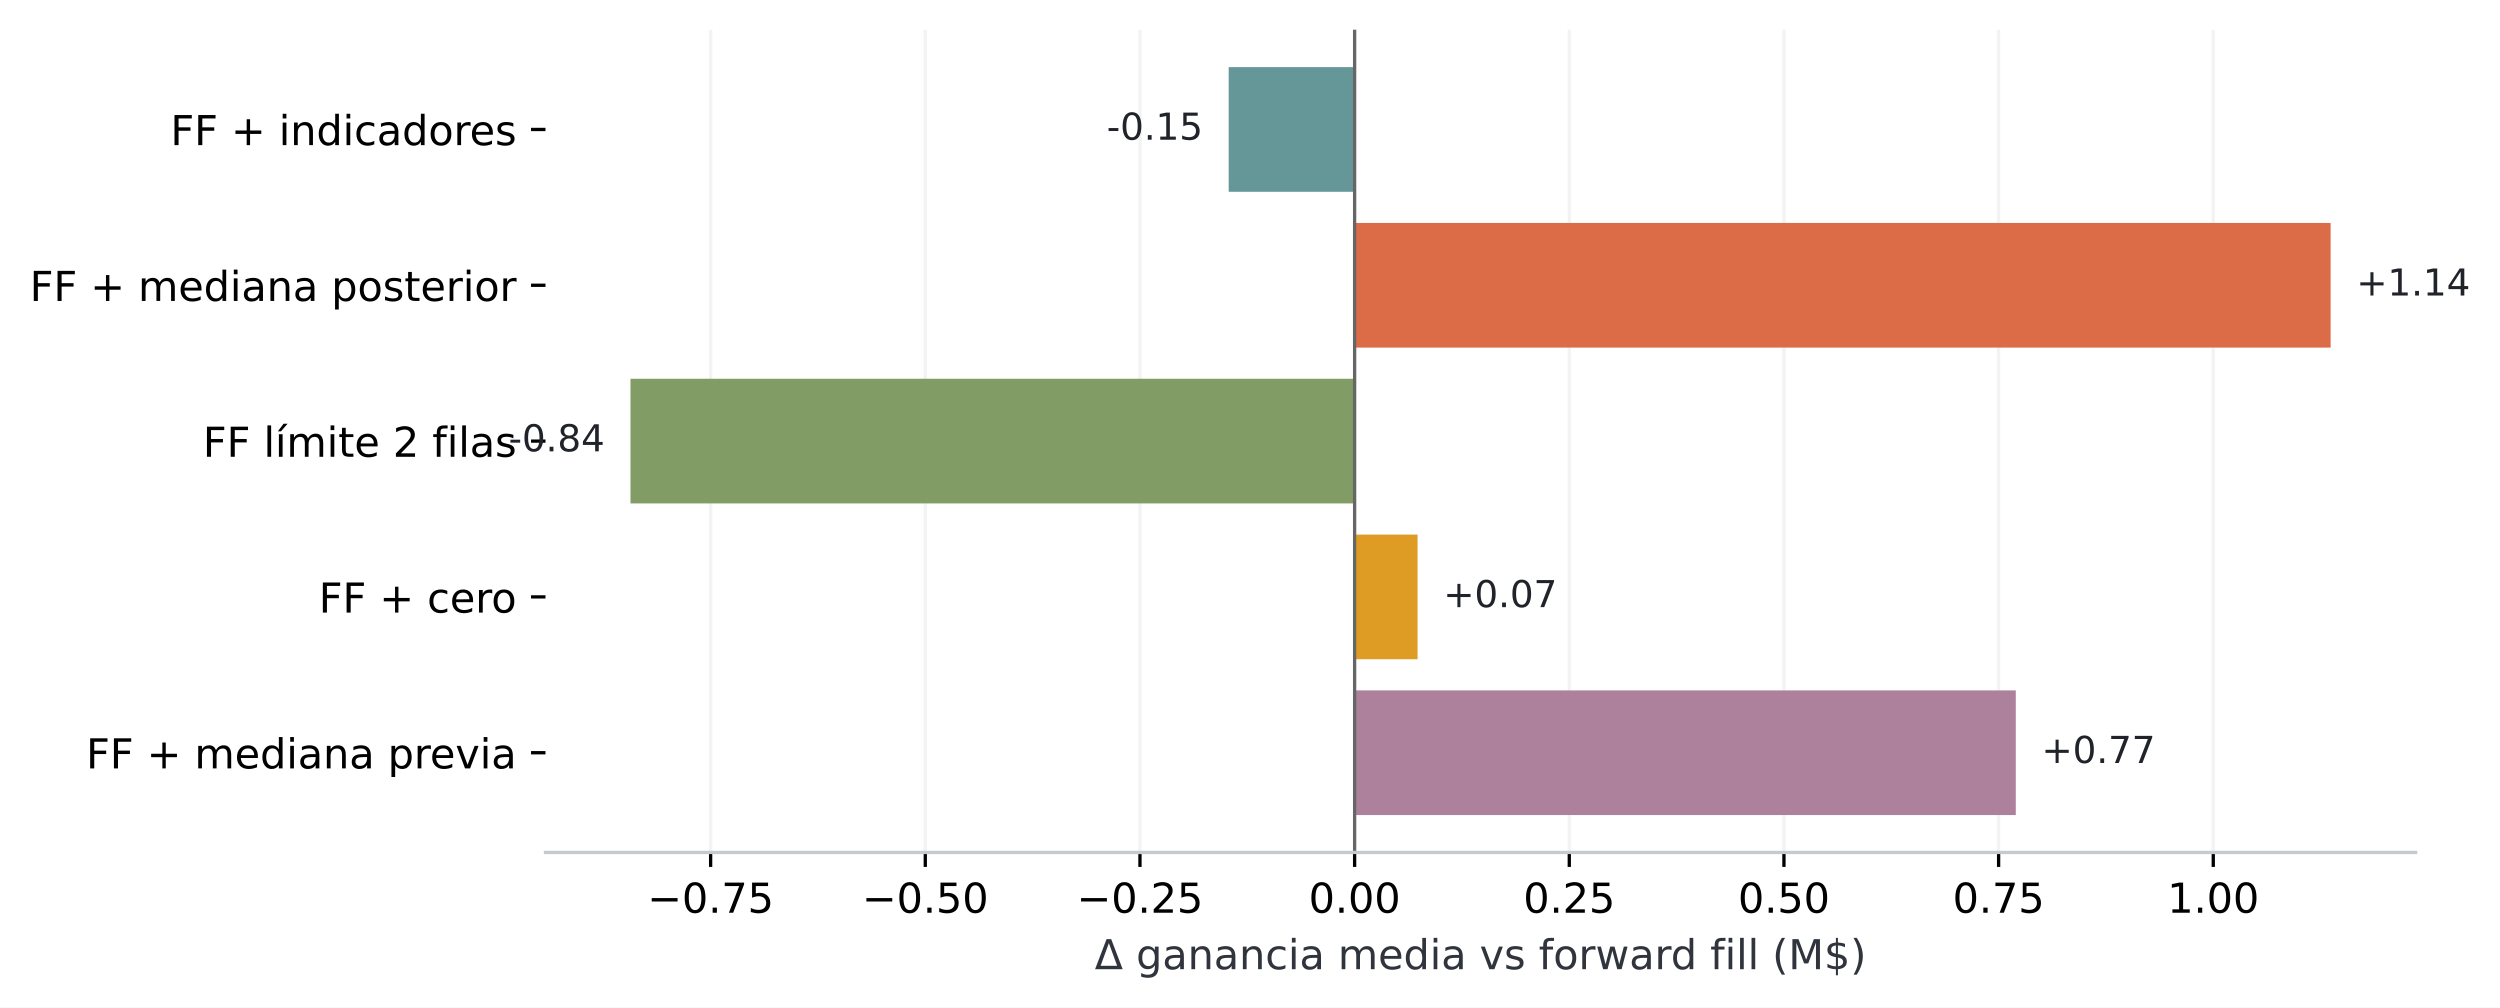
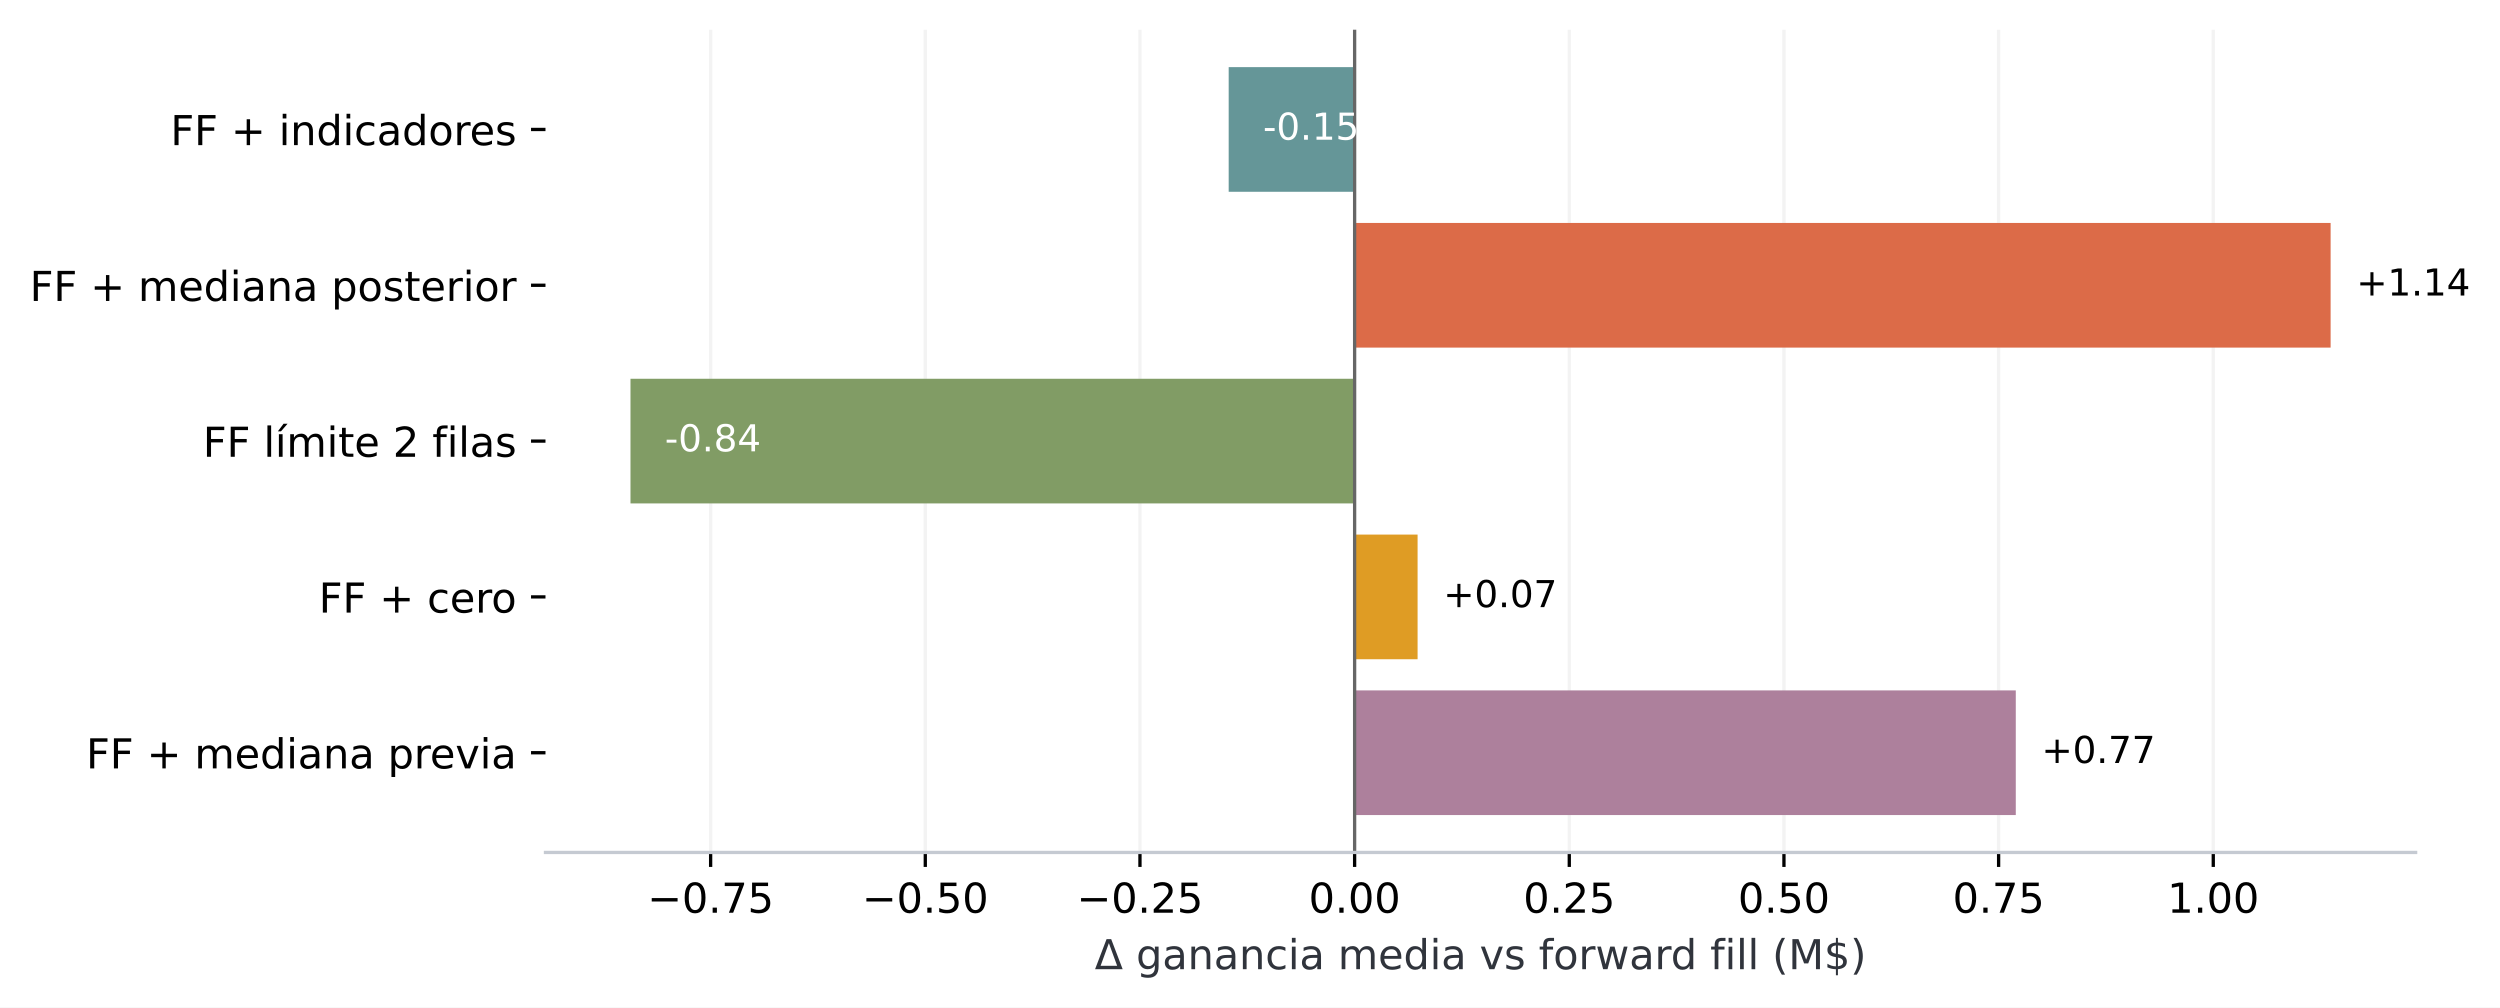
<svg xmlns="http://www.w3.org/2000/svg" xmlns:xlink="http://www.w3.org/1999/xlink" width="605.429pt" height="243.996pt" viewBox="0 0 605.429 243.996" version="1.1">
  <defs>
    <style type="text/css">*{stroke-linejoin: round; stroke-linecap: butt}</style>
  </defs>
  <g id="figure_1">
    <g id="patch_1">
      <path d="M 0 243.996  L 605.429 243.996  L 605.429 0  L 0 0  z " style="fill: #ffffff" />
    </g>
    <g id="axes_1">
      <g id="patch_2">
        <path d="M 132.1 206.44  L 584.996 206.44  L 584.996 7.2  L 132.1 7.2  z " style="fill: #ffffff" />
      </g>
      <g id="matplotlib.axis_1">
        <g id="xtick_1">
          <g id="line2d_1">
-             <path d="M 172.094 206.44  L 172.094 7.2  " clip-path="url(#p781174b631)" style="fill: none; stroke: #b0b0b0; stroke-opacity: 0.15; stroke-width: 0.8; stroke-linecap: square" />
+             <path d="M 172.094 206.44  L 172.094 7.2  " clip-path="url(#pb535764524)" style="fill: none; stroke: #b0b0b0; stroke-opacity: 0.15; stroke-width: 0.8; stroke-linecap: square" />
          </g>
          <g id="line2d_2">
            <defs>
-               <path id="m3d7afc233b" d="M 0 0  L 0 3.5  " style="stroke: #000000; stroke-width: 0.8" />
+               <path id="m07d2d27043" d="M 0 0  L 0 3.5  " style="stroke: #000000; stroke-width: 0.8" />
            </defs>
            <g>
-               <use xlink:href="#m3d7afc233b" x="172.094" y="206.44" style="stroke: #000000; stroke-width: 0.8" />
+               <use xlink:href="#m07d2d27043" x="172.094" y="206.44" style="stroke: #000000; stroke-width: 0.8" />
            </g>
          </g>
          <g id="text_1">
            <g transform="translate(156.7714 221.0384) scale(0.1 -0.1)">
              <defs>
                <path id="DejaVuSans-2212" d="M 678 2272  L 4684 2272  L 4684 1741  L 678 1741  L 678 2272  z " transform="scale(0.015625)" />
                <path id="DejaVuSans-30" d="M 2034 4250  Q 1547 4250 1301 3770  Q 1056 3291 1056 2328  Q 1056 1369 1301 889  Q 1547 409 2034 409  Q 2525 409 2770 889  Q 3016 1369 3016 2328  Q 3016 3291 2770 3770  Q 2525 4250 2034 4250  z M 2034 4750  Q 2819 4750 3233 4129  Q 3647 3509 3647 2328  Q 3647 1150 3233 529  Q 2819 -91 2034 -91  Q 1250 -91 836 529  Q 422 1150 422 2328  Q 422 3509 836 4129  Q 1250 4750 2034 4750  z " transform="scale(0.015625)" />
                <path id="DejaVuSans-2e" d="M 684 794  L 1344 794  L 1344 0  L 684 0  L 684 794  z " transform="scale(0.015625)" />
                <path id="DejaVuSans-37" d="M 525 4666  L 3525 4666  L 3525 4397  L 1831 0  L 1172 0  L 2766 4134  L 525 4134  L 525 4666  z " transform="scale(0.015625)" />
                <path id="DejaVuSans-35" d="M 691 4666  L 3169 4666  L 3169 4134  L 1269 4134  L 1269 2991  Q 1406 3038 1543 3061  Q 1681 3084 1819 3084  Q 2600 3084 3056 2656  Q 3513 2228 3513 1497  Q 3513 744 3044 326  Q 2575 -91 1722 -91  Q 1428 -91 1123 -41  Q 819 9 494 109  L 494 744  Q 775 591 1075 516  Q 1375 441 1709 441  Q 2250 441 2565 725  Q 2881 1009 2881 1497  Q 2881 1984 2565 2268  Q 2250 2553 1709 2553  Q 1456 2553 1204 2497  Q 953 2441 691 2322  L 691 4666  z " transform="scale(0.015625)" />
              </defs>
              <use xlink:href="#DejaVuSans-2212" />
              <use xlink:href="#DejaVuSans-30" transform="translate(83.78906 0)" />
              <use xlink:href="#DejaVuSans-2e" transform="translate(147.4121 0)" />
              <use xlink:href="#DejaVuSans-37" transform="translate(179.1992 0)" />
              <use xlink:href="#DejaVuSans-35" transform="translate(242.8223 0)" />
            </g>
          </g>
        </g>
        <g id="xtick_2">
          <g id="line2d_3">
-             <path d="M 224.079 206.44  L 224.079 7.2  " clip-path="url(#p781174b631)" style="fill: none; stroke: #b0b0b0; stroke-opacity: 0.15; stroke-width: 0.8; stroke-linecap: square" />
+             <path d="M 224.079 206.44  L 224.079 7.2  " clip-path="url(#pb535764524)" style="fill: none; stroke: #b0b0b0; stroke-opacity: 0.15; stroke-width: 0.8; stroke-linecap: square" />
          </g>
          <g id="line2d_4">
            <g>
-               <use xlink:href="#m3d7afc233b" x="224.079" y="206.44" style="stroke: #000000; stroke-width: 0.8" />
+               <use xlink:href="#m07d2d27043" x="224.079" y="206.44" style="stroke: #000000; stroke-width: 0.8" />
            </g>
          </g>
          <g id="text_2">
            <g transform="translate(208.7567 221.0384) scale(0.1 -0.1)">
              <use xlink:href="#DejaVuSans-2212" />
              <use xlink:href="#DejaVuSans-30" transform="translate(83.78906 0)" />
              <use xlink:href="#DejaVuSans-2e" transform="translate(147.4121 0)" />
              <use xlink:href="#DejaVuSans-35" transform="translate(179.1992 0)" />
              <use xlink:href="#DejaVuSans-30" transform="translate(242.8223 0)" />
            </g>
          </g>
        </g>
        <g id="xtick_3">
          <g id="line2d_5">
-             <path d="M 276.065 206.44  L 276.065 7.2  " clip-path="url(#p781174b631)" style="fill: none; stroke: #b0b0b0; stroke-opacity: 0.15; stroke-width: 0.8; stroke-linecap: square" />
+             <path d="M 276.065 206.44  L 276.065 7.2  " clip-path="url(#pb535764524)" style="fill: none; stroke: #b0b0b0; stroke-opacity: 0.15; stroke-width: 0.8; stroke-linecap: square" />
          </g>
          <g id="line2d_6">
            <g>
-               <use xlink:href="#m3d7afc233b" x="276.065" y="206.44" style="stroke: #000000; stroke-width: 0.8" />
+               <use xlink:href="#m07d2d27043" x="276.065" y="206.44" style="stroke: #000000; stroke-width: 0.8" />
            </g>
          </g>
          <g id="text_3">
            <g transform="translate(260.742 221.0384) scale(0.1 -0.1)">
              <defs>
                <path id="DejaVuSans-32" d="M 1228 531  L 3431 531  L 3431 0  L 469 0  L 469 531  Q 828 903 1448 1529  Q 2069 2156 2228 2338  Q 2531 2678 2651 2914  Q 2772 3150 2772 3378  Q 2772 3750 2511 3984  Q 2250 4219 1831 4219  Q 1534 4219 1204 4116  Q 875 4013 500 3803  L 500 4441  Q 881 4594 1212 4672  Q 1544 4750 1819 4750  Q 2544 4750 2975 4387  Q 3406 4025 3406 3419  Q 3406 3131 3298 2873  Q 3191 2616 2906 2266  Q 2828 2175 2409 1742  Q 1991 1309 1228 531  z " transform="scale(0.015625)" />
              </defs>
              <use xlink:href="#DejaVuSans-2212" />
              <use xlink:href="#DejaVuSans-30" transform="translate(83.78906 0)" />
              <use xlink:href="#DejaVuSans-2e" transform="translate(147.4121 0)" />
              <use xlink:href="#DejaVuSans-32" transform="translate(179.1992 0)" />
              <use xlink:href="#DejaVuSans-35" transform="translate(242.8223 0)" />
            </g>
          </g>
        </g>
        <g id="xtick_4">
          <g id="line2d_7">
-             <path d="M 328.05 206.44  L 328.05 7.2  " clip-path="url(#p781174b631)" style="fill: none; stroke: #b0b0b0; stroke-opacity: 0.15; stroke-width: 0.8; stroke-linecap: square" />
+             <path d="M 328.05 206.44  L 328.05 7.2  " clip-path="url(#pb535764524)" style="fill: none; stroke: #b0b0b0; stroke-opacity: 0.15; stroke-width: 0.8; stroke-linecap: square" />
          </g>
          <g id="line2d_8">
            <g>
-               <use xlink:href="#m3d7afc233b" x="328.05" y="206.44" style="stroke: #000000; stroke-width: 0.8" />
+               <use xlink:href="#m07d2d27043" x="328.05" y="206.44" style="stroke: #000000; stroke-width: 0.8" />
            </g>
          </g>
          <g id="text_4">
            <g transform="translate(316.9172 221.0384) scale(0.1 -0.1)">
              <use xlink:href="#DejaVuSans-30" />
              <use xlink:href="#DejaVuSans-2e" transform="translate(63.62305 0)" />
              <use xlink:href="#DejaVuSans-30" transform="translate(95.41016 0)" />
              <use xlink:href="#DejaVuSans-30" transform="translate(159.0332 0)" />
            </g>
          </g>
        </g>
        <g id="xtick_5">
          <g id="line2d_9">
-             <path d="M 380.035 206.44  L 380.035 7.2  " clip-path="url(#p781174b631)" style="fill: none; stroke: #b0b0b0; stroke-opacity: 0.15; stroke-width: 0.8; stroke-linecap: square" />
+             <path d="M 380.035 206.44  L 380.035 7.2  " clip-path="url(#pb535764524)" style="fill: none; stroke: #b0b0b0; stroke-opacity: 0.15; stroke-width: 0.8; stroke-linecap: square" />
          </g>
          <g id="line2d_10">
            <g>
-               <use xlink:href="#m3d7afc233b" x="380.035" y="206.44" style="stroke: #000000; stroke-width: 0.8" />
+               <use xlink:href="#m07d2d27043" x="380.035" y="206.44" style="stroke: #000000; stroke-width: 0.8" />
            </g>
          </g>
          <g id="text_5">
            <g transform="translate(368.9025 221.0384) scale(0.1 -0.1)">
              <use xlink:href="#DejaVuSans-30" />
              <use xlink:href="#DejaVuSans-2e" transform="translate(63.62305 0)" />
              <use xlink:href="#DejaVuSans-32" transform="translate(95.41016 0)" />
              <use xlink:href="#DejaVuSans-35" transform="translate(159.0332 0)" />
            </g>
          </g>
        </g>
        <g id="xtick_6">
          <g id="line2d_11">
-             <path d="M 432.021 206.44  L 432.021 7.2  " clip-path="url(#p781174b631)" style="fill: none; stroke: #b0b0b0; stroke-opacity: 0.15; stroke-width: 0.8; stroke-linecap: square" />
+             <path d="M 432.021 206.44  L 432.021 7.2  " clip-path="url(#pb535764524)" style="fill: none; stroke: #b0b0b0; stroke-opacity: 0.15; stroke-width: 0.8; stroke-linecap: square" />
          </g>
          <g id="line2d_12">
            <g>
-               <use xlink:href="#m3d7afc233b" x="432.021" y="206.44" style="stroke: #000000; stroke-width: 0.8" />
+               <use xlink:href="#m07d2d27043" x="432.021" y="206.44" style="stroke: #000000; stroke-width: 0.8" />
            </g>
          </g>
          <g id="text_6">
            <g transform="translate(420.8878 221.0384) scale(0.1 -0.1)">
              <use xlink:href="#DejaVuSans-30" />
              <use xlink:href="#DejaVuSans-2e" transform="translate(63.62305 0)" />
              <use xlink:href="#DejaVuSans-35" transform="translate(95.41016 0)" />
              <use xlink:href="#DejaVuSans-30" transform="translate(159.0332 0)" />
            </g>
          </g>
        </g>
        <g id="xtick_7">
          <g id="line2d_13">
-             <path d="M 484.006 206.44  L 484.006 7.2  " clip-path="url(#p781174b631)" style="fill: none; stroke: #b0b0b0; stroke-opacity: 0.15; stroke-width: 0.8; stroke-linecap: square" />
+             <path d="M 484.006 206.44  L 484.006 7.2  " clip-path="url(#pb535764524)" style="fill: none; stroke: #b0b0b0; stroke-opacity: 0.15; stroke-width: 0.8; stroke-linecap: square" />
          </g>
          <g id="line2d_14">
            <g>
-               <use xlink:href="#m3d7afc233b" x="484.006" y="206.44" style="stroke: #000000; stroke-width: 0.8" />
+               <use xlink:href="#m07d2d27043" x="484.006" y="206.44" style="stroke: #000000; stroke-width: 0.8" />
            </g>
          </g>
          <g id="text_7">
            <g transform="translate(472.8731 221.0384) scale(0.1 -0.1)">
              <use xlink:href="#DejaVuSans-30" />
              <use xlink:href="#DejaVuSans-2e" transform="translate(63.62305 0)" />
              <use xlink:href="#DejaVuSans-37" transform="translate(95.41016 0)" />
              <use xlink:href="#DejaVuSans-35" transform="translate(159.0332 0)" />
            </g>
          </g>
        </g>
        <g id="xtick_8">
          <g id="line2d_15">
-             <path d="M 535.991 206.44  L 535.991 7.2  " clip-path="url(#p781174b631)" style="fill: none; stroke: #b0b0b0; stroke-opacity: 0.15; stroke-width: 0.8; stroke-linecap: square" />
+             <path d="M 535.991 206.44  L 535.991 7.2  " clip-path="url(#pb535764524)" style="fill: none; stroke: #b0b0b0; stroke-opacity: 0.15; stroke-width: 0.8; stroke-linecap: square" />
          </g>
          <g id="line2d_16">
            <g>
-               <use xlink:href="#m3d7afc233b" x="535.991" y="206.44" style="stroke: #000000; stroke-width: 0.8" />
+               <use xlink:href="#m07d2d27043" x="535.991" y="206.44" style="stroke: #000000; stroke-width: 0.8" />
            </g>
          </g>
          <g id="text_8">
            <g transform="translate(524.8584 221.0384) scale(0.1 -0.1)">
              <defs>
                <path id="DejaVuSans-31" d="M 794 531  L 1825 531  L 1825 4091  L 703 3866  L 703 4441  L 1819 4666  L 2450 4666  L 2450 531  L 3481 531  L 3481 0  L 794 0  L 794 531  z " transform="scale(0.015625)" />
              </defs>
              <use xlink:href="#DejaVuSans-31" />
              <use xlink:href="#DejaVuSans-2e" transform="translate(63.62305 0)" />
              <use xlink:href="#DejaVuSans-30" transform="translate(95.41016 0)" />
              <use xlink:href="#DejaVuSans-30" transform="translate(159.0332 0)" />
            </g>
          </g>
        </g>
        <g id="text_9">
          <g style="fill: #30343c" transform="translate(265.1183 234.7166) scale(0.1 -0.1)">
            <defs>
              <path id="DejaVuSans-394" d="M 2188 4044  L 906 525  L 3472 525  L 2188 4044  z M 50 0  L 1831 4666  L 2547 4666  L 4325 0  L 50 0  z " transform="scale(0.015625)" />
              <path id="DejaVuSans-20" transform="scale(0.015625)" />
              <path id="DejaVuSans-67" d="M 2906 1791  Q 2906 2416 2648 2759  Q 2391 3103 1925 3103  Q 1463 3103 1205 2759  Q 947 2416 947 1791  Q 947 1169 1205 825  Q 1463 481 1925 481  Q 2391 481 2648 825  Q 2906 1169 2906 1791  z M 3481 434  Q 3481 -459 3084 -895  Q 2688 -1331 1869 -1331  Q 1566 -1331 1297 -1286  Q 1028 -1241 775 -1147  L 775 -588  Q 1028 -725 1275 -790  Q 1522 -856 1778 -856  Q 2344 -856 2625 -561  Q 2906 -266 2906 331  L 2906 616  Q 2728 306 2450 153  Q 2172 0 1784 0  Q 1141 0 747 490  Q 353 981 353 1791  Q 353 2603 747 3093  Q 1141 3584 1784 3584  Q 2172 3584 2450 3431  Q 2728 3278 2906 2969  L 2906 3500  L 3481 3500  L 3481 434  z " transform="scale(0.015625)" />
              <path id="DejaVuSans-61" d="M 2194 1759  Q 1497 1759 1228 1600  Q 959 1441 959 1056  Q 959 750 1161 570  Q 1363 391 1709 391  Q 2188 391 2477 730  Q 2766 1069 2766 1631  L 2766 1759  L 2194 1759  z M 3341 1997  L 3341 0  L 2766 0  L 2766 531  Q 2569 213 2275 61  Q 1981 -91 1556 -91  Q 1019 -91 701 211  Q 384 513 384 1019  Q 384 1609 779 1909  Q 1175 2209 1959 2209  L 2766 2209  L 2766 2266  Q 2766 2663 2505 2880  Q 2244 3097 1772 3097  Q 1472 3097 1187 3025  Q 903 2953 641 2809  L 641 3341  Q 956 3463 1253 3523  Q 1550 3584 1831 3584  Q 2591 3584 2966 3190  Q 3341 2797 3341 1997  z " transform="scale(0.015625)" />
              <path id="DejaVuSans-6e" d="M 3513 2113  L 3513 0  L 2938 0  L 2938 2094  Q 2938 2591 2744 2837  Q 2550 3084 2163 3084  Q 1697 3084 1428 2787  Q 1159 2491 1159 1978  L 1159 0  L 581 0  L 581 3500  L 1159 3500  L 1159 2956  Q 1366 3272 1645 3428  Q 1925 3584 2291 3584  Q 2894 3584 3203 3211  Q 3513 2838 3513 2113  z " transform="scale(0.015625)" />
              <path id="DejaVuSans-63" d="M 3122 3366  L 3122 2828  Q 2878 2963 2633 3030  Q 2388 3097 2138 3097  Q 1578 3097 1268 2742  Q 959 2388 959 1747  Q 959 1106 1268 751  Q 1578 397 2138 397  Q 2388 397 2633 464  Q 2878 531 3122 666  L 3122 134  Q 2881 22 2623 -34  Q 2366 -91 2075 -91  Q 1284 -91 818 406  Q 353 903 353 1747  Q 353 2603 823 3093  Q 1294 3584 2113 3584  Q 2378 3584 2631 3529  Q 2884 3475 3122 3366  z " transform="scale(0.015625)" />
              <path id="DejaVuSans-69" d="M 603 3500  L 1178 3500  L 1178 0  L 603 0  L 603 3500  z M 603 4863  L 1178 4863  L 1178 4134  L 603 4134  L 603 4863  z " transform="scale(0.015625)" />
              <path id="DejaVuSans-6d" d="M 3328 2828  Q 3544 3216 3844 3400  Q 4144 3584 4550 3584  Q 5097 3584 5394 3201  Q 5691 2819 5691 2113  L 5691 0  L 5113 0  L 5113 2094  Q 5113 2597 4934 2840  Q 4756 3084 4391 3084  Q 3944 3084 3684 2787  Q 3425 2491 3425 1978  L 3425 0  L 2847 0  L 2847 2094  Q 2847 2600 2669 2842  Q 2491 3084 2119 3084  Q 1678 3084 1418 2786  Q 1159 2488 1159 1978  L 1159 0  L 581 0  L 581 3500  L 1159 3500  L 1159 2956  Q 1356 3278 1631 3431  Q 1906 3584 2284 3584  Q 2666 3584 2933 3390  Q 3200 3197 3328 2828  z " transform="scale(0.015625)" />
              <path id="DejaVuSans-65" d="M 3597 1894  L 3597 1613  L 953 1613  Q 991 1019 1311 708  Q 1631 397 2203 397  Q 2534 397 2845 478  Q 3156 559 3463 722  L 3463 178  Q 3153 47 2828 -22  Q 2503 -91 2169 -91  Q 1331 -91 842 396  Q 353 884 353 1716  Q 353 2575 817 3079  Q 1281 3584 2069 3584  Q 2775 3584 3186 3129  Q 3597 2675 3597 1894  z M 3022 2063  Q 3016 2534 2758 2815  Q 2500 3097 2075 3097  Q 1594 3097 1305 2825  Q 1016 2553 972 2059  L 3022 2063  z " transform="scale(0.015625)" />
              <path id="DejaVuSans-64" d="M 2906 2969  L 2906 4863  L 3481 4863  L 3481 0  L 2906 0  L 2906 525  Q 2725 213 2448 61  Q 2172 -91 1784 -91  Q 1150 -91 751 415  Q 353 922 353 1747  Q 353 2572 751 3078  Q 1150 3584 1784 3584  Q 2172 3584 2448 3432  Q 2725 3281 2906 2969  z M 947 1747  Q 947 1113 1208 752  Q 1469 391 1925 391  Q 2381 391 2643 752  Q 2906 1113 2906 1747  Q 2906 2381 2643 2742  Q 2381 3103 1925 3103  Q 1469 3103 1208 2742  Q 947 2381 947 1747  z " transform="scale(0.015625)" />
              <path id="DejaVuSans-76" d="M 191 3500  L 800 3500  L 1894 563  L 2988 3500  L 3597 3500  L 2284 0  L 1503 0  L 191 3500  z " transform="scale(0.015625)" />
              <path id="DejaVuSans-73" d="M 2834 3397  L 2834 2853  Q 2591 2978 2328 3040  Q 2066 3103 1784 3103  Q 1356 3103 1142 2972  Q 928 2841 928 2578  Q 928 2378 1081 2264  Q 1234 2150 1697 2047  L 1894 2003  Q 2506 1872 2764 1633  Q 3022 1394 3022 966  Q 3022 478 2636 193  Q 2250 -91 1575 -91  Q 1294 -91 989 -36  Q 684 19 347 128  L 347 722  Q 666 556 975 473  Q 1284 391 1588 391  Q 1994 391 2212 530  Q 2431 669 2431 922  Q 2431 1156 2273 1281  Q 2116 1406 1581 1522  L 1381 1569  Q 847 1681 609 1914  Q 372 2147 372 2553  Q 372 3047 722 3315  Q 1072 3584 1716 3584  Q 2034 3584 2315 3537  Q 2597 3491 2834 3397  z " transform="scale(0.015625)" />
              <path id="DejaVuSans-66" d="M 2375 4863  L 2375 4384  L 1825 4384  Q 1516 4384 1395 4259  Q 1275 4134 1275 3809  L 1275 3500  L 2222 3500  L 2222 3053  L 1275 3053  L 1275 0  L 697 0  L 697 3053  L 147 3053  L 147 3500  L 697 3500  L 697 3744  Q 697 4328 969 4595  Q 1241 4863 1831 4863  L 2375 4863  z " transform="scale(0.015625)" />
              <path id="DejaVuSans-6f" d="M 1959 3097  Q 1497 3097 1228 2736  Q 959 2375 959 1747  Q 959 1119 1226 758  Q 1494 397 1959 397  Q 2419 397 2687 759  Q 2956 1122 2956 1747  Q 2956 2369 2687 2733  Q 2419 3097 1959 3097  z M 1959 3584  Q 2709 3584 3137 3096  Q 3566 2609 3566 1747  Q 3566 888 3137 398  Q 2709 -91 1959 -91  Q 1206 -91 779 398  Q 353 888 353 1747  Q 353 2609 779 3096  Q 1206 3584 1959 3584  z " transform="scale(0.015625)" />
              <path id="DejaVuSans-72" d="M 2631 2963  Q 2534 3019 2420 3045  Q 2306 3072 2169 3072  Q 1681 3072 1420 2755  Q 1159 2438 1159 1844  L 1159 0  L 581 0  L 581 3500  L 1159 3500  L 1159 2956  Q 1341 3275 1631 3429  Q 1922 3584 2338 3584  Q 2397 3584 2469 3576  Q 2541 3569 2628 3553  L 2631 2963  z " transform="scale(0.015625)" />
              <path id="DejaVuSans-77" d="M 269 3500  L 844 3500  L 1563 769  L 2278 3500  L 2956 3500  L 3675 769  L 4391 3500  L 4966 3500  L 4050 0  L 3372 0  L 2619 2869  L 1863 0  L 1184 0  L 269 3500  z " transform="scale(0.015625)" />
              <path id="DejaVuSans-6c" d="M 603 4863  L 1178 4863  L 1178 0  L 603 0  L 603 4863  z " transform="scale(0.015625)" />
              <path id="DejaVuSans-28" d="M 1984 4856  Q 1566 4138 1362 3434  Q 1159 2731 1159 2009  Q 1159 1288 1364 580  Q 1569 -128 1984 -844  L 1484 -844  Q 1016 -109 783 600  Q 550 1309 550 2009  Q 550 2706 781 3412  Q 1013 4119 1484 4856  L 1984 4856  z " transform="scale(0.015625)" />
              <path id="DejaVuSans-4d" d="M 628 4666  L 1569 4666  L 2759 1491  L 3956 4666  L 4897 4666  L 4897 0  L 4281 0  L 4281 4097  L 3078 897  L 2444 897  L 1241 4097  L 1241 0  L 628 0  L 628 4666  z " transform="scale(0.015625)" />
              <path id="DejaVuSans-24" d="M 2163 -941  L 1850 -941  L 1847 0  Q 1519 6 1191 76  Q 863 147 531 288  L 531 850  Q 850 650 1176 548  Q 1503 447 1850 444  L 1850 1869  Q 1159 1981 845 2250  Q 531 2519 531 2988  Q 531 3497 872 3790  Q 1213 4084 1850 4128  L 1850 4863  L 2163 4863  L 2163 4138  Q 2453 4125 2725 4076  Q 2997 4028 3256 3944  L 3256 3397  Q 2997 3528 2723 3600  Q 2450 3672 2163 3684  L 2163 2350  Q 2872 2241 3206 1959  Q 3541 1678 3541 1191  Q 3541 663 3186 358  Q 2831 53 2163 6  L 2163 -941  z M 1850 2406  L 1850 3688  Q 1488 3647 1297 3481  Q 1106 3316 1106 3041  Q 1106 2772 1282 2622  Q 1459 2472 1850 2406  z M 2163 1806  L 2163 453  Q 2559 506 2761 678  Q 2963 850 2963 1131  Q 2963 1406 2770 1568  Q 2578 1731 2163 1806  z " transform="scale(0.015625)" />
              <path id="DejaVuSans-29" d="M 513 4856  L 1013 4856  Q 1481 4119 1714 3412  Q 1947 2706 1947 2009  Q 1947 1309 1714 600  Q 1481 -109 1013 -844  L 513 -844  Q 928 -128 1133 580  Q 1338 1288 1338 2009  Q 1338 2731 1133 3434  Q 928 4138 513 4856  z " transform="scale(0.015625)" />
            </defs>
            <use xlink:href="#DejaVuSans-394" />
            <use xlink:href="#DejaVuSans-20" transform="translate(68.4082 0)" />
            <use xlink:href="#DejaVuSans-67" transform="translate(100.1953 0)" />
            <use xlink:href="#DejaVuSans-61" transform="translate(163.6719 0)" />
            <use xlink:href="#DejaVuSans-6e" transform="translate(224.9512 0)" />
            <use xlink:href="#DejaVuSans-61" transform="translate(288.3301 0)" />
            <use xlink:href="#DejaVuSans-6e" transform="translate(349.6094 0)" />
            <use xlink:href="#DejaVuSans-63" transform="translate(412.9883 0)" />
            <use xlink:href="#DejaVuSans-69" transform="translate(467.9688 0)" />
            <use xlink:href="#DejaVuSans-61" transform="translate(495.752 0)" />
            <use xlink:href="#DejaVuSans-20" transform="translate(557.0312 0)" />
            <use xlink:href="#DejaVuSans-6d" transform="translate(588.8184 0)" />
            <use xlink:href="#DejaVuSans-65" transform="translate(686.2305 0)" />
            <use xlink:href="#DejaVuSans-64" transform="translate(747.7539 0)" />
            <use xlink:href="#DejaVuSans-69" transform="translate(811.2305 0)" />
            <use xlink:href="#DejaVuSans-61" transform="translate(839.0137 0)" />
            <use xlink:href="#DejaVuSans-20" transform="translate(900.293 0)" />
            <use xlink:href="#DejaVuSans-76" transform="translate(932.0801 0)" />
            <use xlink:href="#DejaVuSans-73" transform="translate(991.2598 0)" />
            <use xlink:href="#DejaVuSans-20" transform="translate(1043.359 0)" />
            <use xlink:href="#DejaVuSans-66" transform="translate(1075.146 0)" />
            <use xlink:href="#DejaVuSans-6f" transform="translate(1110.352 0)" />
            <use xlink:href="#DejaVuSans-72" transform="translate(1171.533 0)" />
            <use xlink:href="#DejaVuSans-77" transform="translate(1212.646 0)" />
            <use xlink:href="#DejaVuSans-61" transform="translate(1294.434 0)" />
            <use xlink:href="#DejaVuSans-72" transform="translate(1355.713 0)" />
            <use xlink:href="#DejaVuSans-64" transform="translate(1395.076 0)" />
            <use xlink:href="#DejaVuSans-20" transform="translate(1458.553 0)" />
            <use xlink:href="#DejaVuSans-66" transform="translate(1490.34 0)" />
            <use xlink:href="#DejaVuSans-69" transform="translate(1525.545 0)" />
            <use xlink:href="#DejaVuSans-6c" transform="translate(1553.328 0)" />
            <use xlink:href="#DejaVuSans-6c" transform="translate(1581.111 0)" />
            <use xlink:href="#DejaVuSans-20" transform="translate(1608.895 0)" />
            <use xlink:href="#DejaVuSans-28" transform="translate(1640.682 0)" />
            <use xlink:href="#DejaVuSans-4d" transform="translate(1679.695 0)" />
            <use xlink:href="#DejaVuSans-24" transform="translate(1765.975 0)" />
            <use xlink:href="#DejaVuSans-29" transform="translate(1829.598 0)" />
          </g>
        </g>
      </g>
      <g id="matplotlib.axis_2">
        <g id="ytick_1">
          <g id="line2d_17">
            <defs>
-               <path id="m1808536d5a" d="M 0 0  L -3.5 0  " style="stroke: #000000; stroke-width: 0.8" />
+               <path id="m87582c5c02" d="M 0 0  L -3.5 0  " style="stroke: #000000; stroke-width: 0.8" />
            </defs>
            <g>
-               <use xlink:href="#m1808536d5a" x="132.1" y="31.35" style="stroke: #000000; stroke-width: 0.8" />
+               <use xlink:href="#m87582c5c02" x="132.1" y="31.35" style="stroke: #000000; stroke-width: 0.8" />
            </g>
          </g>
          <g id="text_10">
            <g transform="translate(41.27656 35.14952) scale(0.1 -0.1)">
              <defs>
                <path id="DejaVuSans-46" d="M 628 4666  L 3309 4666  L 3309 4134  L 1259 4134  L 1259 2759  L 3109 2759  L 3109 2228  L 1259 2228  L 1259 0  L 628 0  L 628 4666  z " transform="scale(0.015625)" />
                <path id="DejaVuSans-2b" d="M 2944 4013  L 2944 2272  L 4684 2272  L 4684 1741  L 2944 1741  L 2944 0  L 2419 0  L 2419 1741  L 678 1741  L 678 2272  L 2419 2272  L 2419 4013  L 2944 4013  z " transform="scale(0.015625)" />
              </defs>
              <use xlink:href="#DejaVuSans-46" />
              <use xlink:href="#DejaVuSans-46" transform="translate(57.51953 0)" />
              <use xlink:href="#DejaVuSans-20" transform="translate(115.0391 0)" />
              <use xlink:href="#DejaVuSans-2b" transform="translate(146.8262 0)" />
              <use xlink:href="#DejaVuSans-20" transform="translate(230.6152 0)" />
              <use xlink:href="#DejaVuSans-69" transform="translate(262.4023 0)" />
              <use xlink:href="#DejaVuSans-6e" transform="translate(290.1855 0)" />
              <use xlink:href="#DejaVuSans-64" transform="translate(353.5645 0)" />
              <use xlink:href="#DejaVuSans-69" transform="translate(417.041 0)" />
              <use xlink:href="#DejaVuSans-63" transform="translate(444.8242 0)" />
              <use xlink:href="#DejaVuSans-61" transform="translate(499.8047 0)" />
              <use xlink:href="#DejaVuSans-64" transform="translate(561.084 0)" />
              <use xlink:href="#DejaVuSans-6f" transform="translate(624.5605 0)" />
              <use xlink:href="#DejaVuSans-72" transform="translate(685.7422 0)" />
              <use xlink:href="#DejaVuSans-65" transform="translate(724.6055 0)" />
              <use xlink:href="#DejaVuSans-73" transform="translate(786.1289 0)" />
            </g>
          </g>
        </g>
        <g id="ytick_2">
          <g id="line2d_18">
            <g>
-               <use xlink:href="#m1808536d5a" x="132.1" y="69.085" style="stroke: #000000; stroke-width: 0.8" />
+               <use xlink:href="#m87582c5c02" x="132.1" y="69.085" style="stroke: #000000; stroke-width: 0.8" />
            </g>
          </g>
          <g id="text_11">
            <g transform="translate(7.2 72.88437) scale(0.1 -0.1)">
              <defs>
                <path id="DejaVuSans-70" d="M 1159 525  L 1159 -1331  L 581 -1331  L 581 3500  L 1159 3500  L 1159 2969  Q 1341 3281 1617 3432  Q 1894 3584 2278 3584  Q 2916 3584 3314 3078  Q 3713 2572 3713 1747  Q 3713 922 3314 415  Q 2916 -91 2278 -91  Q 1894 -91 1617 61  Q 1341 213 1159 525  z M 3116 1747  Q 3116 2381 2855 2742  Q 2594 3103 2138 3103  Q 1681 3103 1420 2742  Q 1159 2381 1159 1747  Q 1159 1113 1420 752  Q 1681 391 2138 391  Q 2594 391 2855 752  Q 3116 1113 3116 1747  z " transform="scale(0.015625)" />
                <path id="DejaVuSans-74" d="M 1172 4494  L 1172 3500  L 2356 3500  L 2356 3053  L 1172 3053  L 1172 1153  Q 1172 725 1289 603  Q 1406 481 1766 481  L 2356 481  L 2356 0  L 1766 0  Q 1100 0 847 248  Q 594 497 594 1153  L 594 3053  L 172 3053  L 172 3500  L 594 3500  L 594 4494  L 1172 4494  z " transform="scale(0.015625)" />
              </defs>
              <use xlink:href="#DejaVuSans-46" />
              <use xlink:href="#DejaVuSans-46" transform="translate(57.51953 0)" />
              <use xlink:href="#DejaVuSans-20" transform="translate(115.0391 0)" />
              <use xlink:href="#DejaVuSans-2b" transform="translate(146.8262 0)" />
              <use xlink:href="#DejaVuSans-20" transform="translate(230.6152 0)" />
              <use xlink:href="#DejaVuSans-6d" transform="translate(262.4023 0)" />
              <use xlink:href="#DejaVuSans-65" transform="translate(359.8145 0)" />
              <use xlink:href="#DejaVuSans-64" transform="translate(421.3379 0)" />
              <use xlink:href="#DejaVuSans-69" transform="translate(484.8145 0)" />
              <use xlink:href="#DejaVuSans-61" transform="translate(512.5977 0)" />
              <use xlink:href="#DejaVuSans-6e" transform="translate(573.877 0)" />
              <use xlink:href="#DejaVuSans-61" transform="translate(637.2559 0)" />
              <use xlink:href="#DejaVuSans-20" transform="translate(698.5352 0)" />
              <use xlink:href="#DejaVuSans-70" transform="translate(730.3223 0)" />
              <use xlink:href="#DejaVuSans-6f" transform="translate(793.7988 0)" />
              <use xlink:href="#DejaVuSans-73" transform="translate(854.9805 0)" />
              <use xlink:href="#DejaVuSans-74" transform="translate(907.0801 0)" />
              <use xlink:href="#DejaVuSans-65" transform="translate(946.2891 0)" />
              <use xlink:href="#DejaVuSans-72" transform="translate(1007.812 0)" />
              <use xlink:href="#DejaVuSans-69" transform="translate(1048.926 0)" />
              <use xlink:href="#DejaVuSans-6f" transform="translate(1076.709 0)" />
              <use xlink:href="#DejaVuSans-72" transform="translate(1137.891 0)" />
            </g>
          </g>
        </g>
        <g id="ytick_3">
          <g id="line2d_19">
            <g>
-               <use xlink:href="#m1808536d5a" x="132.1" y="106.82" style="stroke: #000000; stroke-width: 0.8" />
+               <use xlink:href="#m87582c5c02" x="132.1" y="106.82" style="stroke: #000000; stroke-width: 0.8" />
            </g>
          </g>
          <g id="text_12">
            <g transform="translate(49.1375 110.6192) scale(0.1 -0.1)">
              <defs>
                <path id="DejaVuSans-ed" d="M 1322 5119  L 1944 5119  L 926 3944  L 447 3944  L 1322 5119  z M 603 3500  L 1178 3500  L 1178 0  L 603 0  L 603 3500  z M 891 3584  L 891 3584  z " transform="scale(0.015625)" />
              </defs>
              <use xlink:href="#DejaVuSans-46" />
              <use xlink:href="#DejaVuSans-46" transform="translate(57.51953 0)" />
              <use xlink:href="#DejaVuSans-20" transform="translate(115.0391 0)" />
              <use xlink:href="#DejaVuSans-6c" transform="translate(146.8262 0)" />
              <use xlink:href="#DejaVuSans-ed" transform="translate(174.6094 0)" />
              <use xlink:href="#DejaVuSans-6d" transform="translate(202.3926 0)" />
              <use xlink:href="#DejaVuSans-69" transform="translate(299.8047 0)" />
              <use xlink:href="#DejaVuSans-74" transform="translate(327.5879 0)" />
              <use xlink:href="#DejaVuSans-65" transform="translate(366.7969 0)" />
              <use xlink:href="#DejaVuSans-20" transform="translate(428.3203 0)" />
              <use xlink:href="#DejaVuSans-32" transform="translate(460.1074 0)" />
              <use xlink:href="#DejaVuSans-20" transform="translate(523.7305 0)" />
              <use xlink:href="#DejaVuSans-66" transform="translate(555.5176 0)" />
              <use xlink:href="#DejaVuSans-69" transform="translate(590.7227 0)" />
              <use xlink:href="#DejaVuSans-6c" transform="translate(618.5059 0)" />
              <use xlink:href="#DejaVuSans-61" transform="translate(646.2891 0)" />
              <use xlink:href="#DejaVuSans-73" transform="translate(707.5684 0)" />
            </g>
          </g>
        </g>
        <g id="ytick_4">
          <g id="line2d_20">
            <g>
-               <use xlink:href="#m1808536d5a" x="132.1" y="144.555" style="stroke: #000000; stroke-width: 0.8" />
+               <use xlink:href="#m87582c5c02" x="132.1" y="144.555" style="stroke: #000000; stroke-width: 0.8" />
            </g>
          </g>
          <g id="text_13">
            <g transform="translate(77.20469 148.3541) scale(0.1 -0.1)">
              <use xlink:href="#DejaVuSans-46" />
              <use xlink:href="#DejaVuSans-46" transform="translate(57.51953 0)" />
              <use xlink:href="#DejaVuSans-20" transform="translate(115.0391 0)" />
              <use xlink:href="#DejaVuSans-2b" transform="translate(146.8262 0)" />
              <use xlink:href="#DejaVuSans-20" transform="translate(230.6152 0)" />
              <use xlink:href="#DejaVuSans-63" transform="translate(262.4023 0)" />
              <use xlink:href="#DejaVuSans-65" transform="translate(317.3828 0)" />
              <use xlink:href="#DejaVuSans-72" transform="translate(378.9062 0)" />
              <use xlink:href="#DejaVuSans-6f" transform="translate(417.7695 0)" />
            </g>
          </g>
        </g>
        <g id="ytick_5">
          <g id="line2d_21">
            <g>
-               <use xlink:href="#m1808536d5a" x="132.1" y="182.29" style="stroke: #000000; stroke-width: 0.8" />
+               <use xlink:href="#m87582c5c02" x="132.1" y="182.29" style="stroke: #000000; stroke-width: 0.8" />
            </g>
          </g>
          <g id="text_14">
            <g transform="translate(20.85625 186.0889) scale(0.1 -0.1)">
              <use xlink:href="#DejaVuSans-46" />
              <use xlink:href="#DejaVuSans-46" transform="translate(57.51953 0)" />
              <use xlink:href="#DejaVuSans-20" transform="translate(115.0391 0)" />
              <use xlink:href="#DejaVuSans-2b" transform="translate(146.8262 0)" />
              <use xlink:href="#DejaVuSans-20" transform="translate(230.6152 0)" />
              <use xlink:href="#DejaVuSans-6d" transform="translate(262.4023 0)" />
              <use xlink:href="#DejaVuSans-65" transform="translate(359.8145 0)" />
              <use xlink:href="#DejaVuSans-64" transform="translate(421.3379 0)" />
              <use xlink:href="#DejaVuSans-69" transform="translate(484.8145 0)" />
              <use xlink:href="#DejaVuSans-61" transform="translate(512.5977 0)" />
              <use xlink:href="#DejaVuSans-6e" transform="translate(573.877 0)" />
              <use xlink:href="#DejaVuSans-61" transform="translate(637.2559 0)" />
              <use xlink:href="#DejaVuSans-20" transform="translate(698.5352 0)" />
              <use xlink:href="#DejaVuSans-70" transform="translate(730.3223 0)" />
              <use xlink:href="#DejaVuSans-72" transform="translate(793.7988 0)" />
              <use xlink:href="#DejaVuSans-65" transform="translate(832.6621 0)" />
              <use xlink:href="#DejaVuSans-76" transform="translate(894.1855 0)" />
              <use xlink:href="#DejaVuSans-69" transform="translate(953.3652 0)" />
              <use xlink:href="#DejaVuSans-61" transform="translate(981.1484 0)" />
            </g>
          </g>
        </g>
      </g>
      <g id="patch_3">
-         <path d="M 328.05 16.256  L 297.552 16.256  L 297.552 46.444  L 328.05 46.444  z " clip-path="url(#p781174b631)" style="fill: #659698" />
+         <path d="M 328.05 16.256  L 297.552 16.256  L 297.552 46.444  L 328.05 46.444  z " clip-path="url(#pb535764524)" style="fill: #659698" />
      </g>
      <g id="patch_4">
-         <path d="M 328.05 53.991  L 564.41 53.991  L 564.41 84.179  L 328.05 84.179  z " clip-path="url(#p781174b631)" style="fill: #dc6b48" />
+         <path d="M 328.05 53.991  L 564.41 53.991  L 564.41 84.179  L 328.05 84.179  z " clip-path="url(#pb535764524)" style="fill: #dc6b48" />
      </g>
      <g id="patch_5">
-         <path d="M 328.05 91.726  L 152.686 91.726  L 152.686 121.914  L 328.05 121.914  z " clip-path="url(#p781174b631)" style="fill: #819c65" />
+         <path d="M 328.05 91.726  L 152.686 91.726  L 152.686 121.914  L 328.05 121.914  z " clip-path="url(#pb535764524)" style="fill: #819c65" />
      </g>
      <g id="patch_6">
-         <path d="M 328.05 129.461  L 343.299 129.461  L 343.299 159.649  L 328.05 159.649  z " clip-path="url(#p781174b631)" style="fill: #df9c24" />
+         <path d="M 328.05 129.461  L 343.299 129.461  L 343.299 159.649  L 328.05 159.649  z " clip-path="url(#pb535764524)" style="fill: #df9c24" />
      </g>
      <g id="patch_7">
-         <path d="M 328.05 167.196  L 488.165 167.196  L 488.165 197.384  L 328.05 197.384  z " clip-path="url(#p781174b631)" style="fill: #ad809c" />
+         <path d="M 328.05 167.196  L 488.165 167.196  L 488.165 197.384  L 328.05 197.384  z " clip-path="url(#pb535764524)" style="fill: #ad809c" />
      </g>
      <g id="line2d_22">
-         <path d="M 328.05 206.44  L 328.05 7.2  " clip-path="url(#p781174b631)" style="fill: none; stroke: #666666; stroke-width: 0.8; stroke-linecap: square" />
+         <path d="M 328.05 206.44  L 328.05 7.2  " clip-path="url(#pb535764524)" style="fill: none; stroke: #666666; stroke-width: 0.8; stroke-linecap: square" />
      </g>
      <g id="patch_8">
        <path d="M 132.1 206.44  L 584.996 206.44  " style="fill: none; stroke: #c5cad2; stroke-width: 0.8; stroke-linejoin: miter; stroke-linecap: square" />
      </g>
      <g id="text_15">
-         <g style="fill: #20242a" transform="translate(268.0276 33.83374) scale(0.09 -0.09)">
+         <g style="fill: #ffffff" transform="translate(305.8696 33.83374) scale(0.09 -0.09)">
          <defs>
            <path id="DejaVuSans-2d" d="M 313 2009  L 1997 2009  L 1997 1497  L 313 1497  L 313 2009  z " transform="scale(0.015625)" />
          </defs>
          <use xlink:href="#DejaVuSans-2d" />
          <use xlink:href="#DejaVuSans-30" transform="translate(36.08398 0)" />
          <use xlink:href="#DejaVuSans-2e" transform="translate(99.70703 0)" />
          <use xlink:href="#DejaVuSans-31" transform="translate(131.4941 0)" />
          <use xlink:href="#DejaVuSans-35" transform="translate(195.1172 0)" />
        </g>
      </g>
      <g id="text_16">
-         <g style="fill: #20242a" transform="translate(570.6481 71.56859) scale(0.09 -0.09)">
+         <g transform="translate(570.6481 71.56859) scale(0.09 -0.09)">
          <defs>
            <path id="DejaVuSans-34" d="M 2419 4116  L 825 1625  L 2419 1625  L 2419 4116  z M 2253 4666  L 3047 4666  L 3047 1625  L 3713 1625  L 3713 1100  L 3047 1100  L 3047 0  L 2419 0  L 2419 1100  L 313 1100  L 313 1709  L 2253 4666  z " transform="scale(0.015625)" />
          </defs>
          <use xlink:href="#DejaVuSans-2b" />
          <use xlink:href="#DejaVuSans-31" transform="translate(83.78906 0)" />
          <use xlink:href="#DejaVuSans-2e" transform="translate(147.4121 0)" />
          <use xlink:href="#DejaVuSans-31" transform="translate(179.1992 0)" />
          <use xlink:href="#DejaVuSans-34" transform="translate(242.8223 0)" />
        </g>
      </g>
      <g id="text_17">
-         <g style="fill: #20242a" transform="translate(123.1619 109.3034) scale(0.09 -0.09)">
+         <g style="fill: #ffffff" transform="translate(161.0038 109.3034) scale(0.09 -0.09)">
          <defs>
            <path id="DejaVuSans-38" d="M 2034 2216  Q 1584 2216 1326 1975  Q 1069 1734 1069 1313  Q 1069 891 1326 650  Q 1584 409 2034 409  Q 2484 409 2743 651  Q 3003 894 3003 1313  Q 3003 1734 2745 1975  Q 2488 2216 2034 2216  z M 1403 2484  Q 997 2584 770 2862  Q 544 3141 544 3541  Q 544 4100 942 4425  Q 1341 4750 2034 4750  Q 2731 4750 3128 4425  Q 3525 4100 3525 3541  Q 3525 3141 3298 2862  Q 3072 2584 2669 2484  Q 3125 2378 3379 2068  Q 3634 1759 3634 1313  Q 3634 634 3220 271  Q 2806 -91 2034 -91  Q 1263 -91 848 271  Q 434 634 434 1313  Q 434 1759 690 2068  Q 947 2378 1403 2484  z M 1172 3481  Q 1172 3119 1398 2916  Q 1625 2713 2034 2713  Q 2441 2713 2670 2916  Q 2900 3119 2900 3481  Q 2900 3844 2670 4047  Q 2441 4250 2034 4250  Q 1625 4250 1398 4047  Q 1172 3844 1172 3481  z " transform="scale(0.015625)" />
          </defs>
          <use xlink:href="#DejaVuSans-2d" />
          <use xlink:href="#DejaVuSans-30" transform="translate(36.08398 0)" />
          <use xlink:href="#DejaVuSans-2e" transform="translate(99.70703 0)" />
          <use xlink:href="#DejaVuSans-38" transform="translate(131.4941 0)" />
          <use xlink:href="#DejaVuSans-34" transform="translate(195.1172 0)" />
        </g>
      </g>
      <g id="text_18">
-         <g style="fill: #20242a" transform="translate(349.5372 147.0383) scale(0.09 -0.09)">
+         <g transform="translate(349.5372 147.0383) scale(0.09 -0.09)">
          <use xlink:href="#DejaVuSans-2b" />
          <use xlink:href="#DejaVuSans-30" transform="translate(83.78906 0)" />
          <use xlink:href="#DejaVuSans-2e" transform="translate(147.4121 0)" />
          <use xlink:href="#DejaVuSans-30" transform="translate(179.1992 0)" />
          <use xlink:href="#DejaVuSans-37" transform="translate(242.8223 0)" />
        </g>
      </g>
      <g id="text_19">
-         <g style="fill: #20242a" transform="translate(494.403 184.7731) scale(0.09 -0.09)">
+         <g transform="translate(494.403 184.7731) scale(0.09 -0.09)">
          <use xlink:href="#DejaVuSans-2b" />
          <use xlink:href="#DejaVuSans-30" transform="translate(83.78906 0)" />
          <use xlink:href="#DejaVuSans-2e" transform="translate(147.4121 0)" />
          <use xlink:href="#DejaVuSans-37" transform="translate(179.1992 0)" />
          <use xlink:href="#DejaVuSans-37" transform="translate(242.8223 0)" />
        </g>
      </g>
    </g>
  </g>
  <defs>
-     <clipPath id="p781174b631">
+     <clipPath id="pb535764524">
      <rect x="132.1" y="7.2" width="452.896" height="199.24" />
    </clipPath>
  </defs>
</svg>
